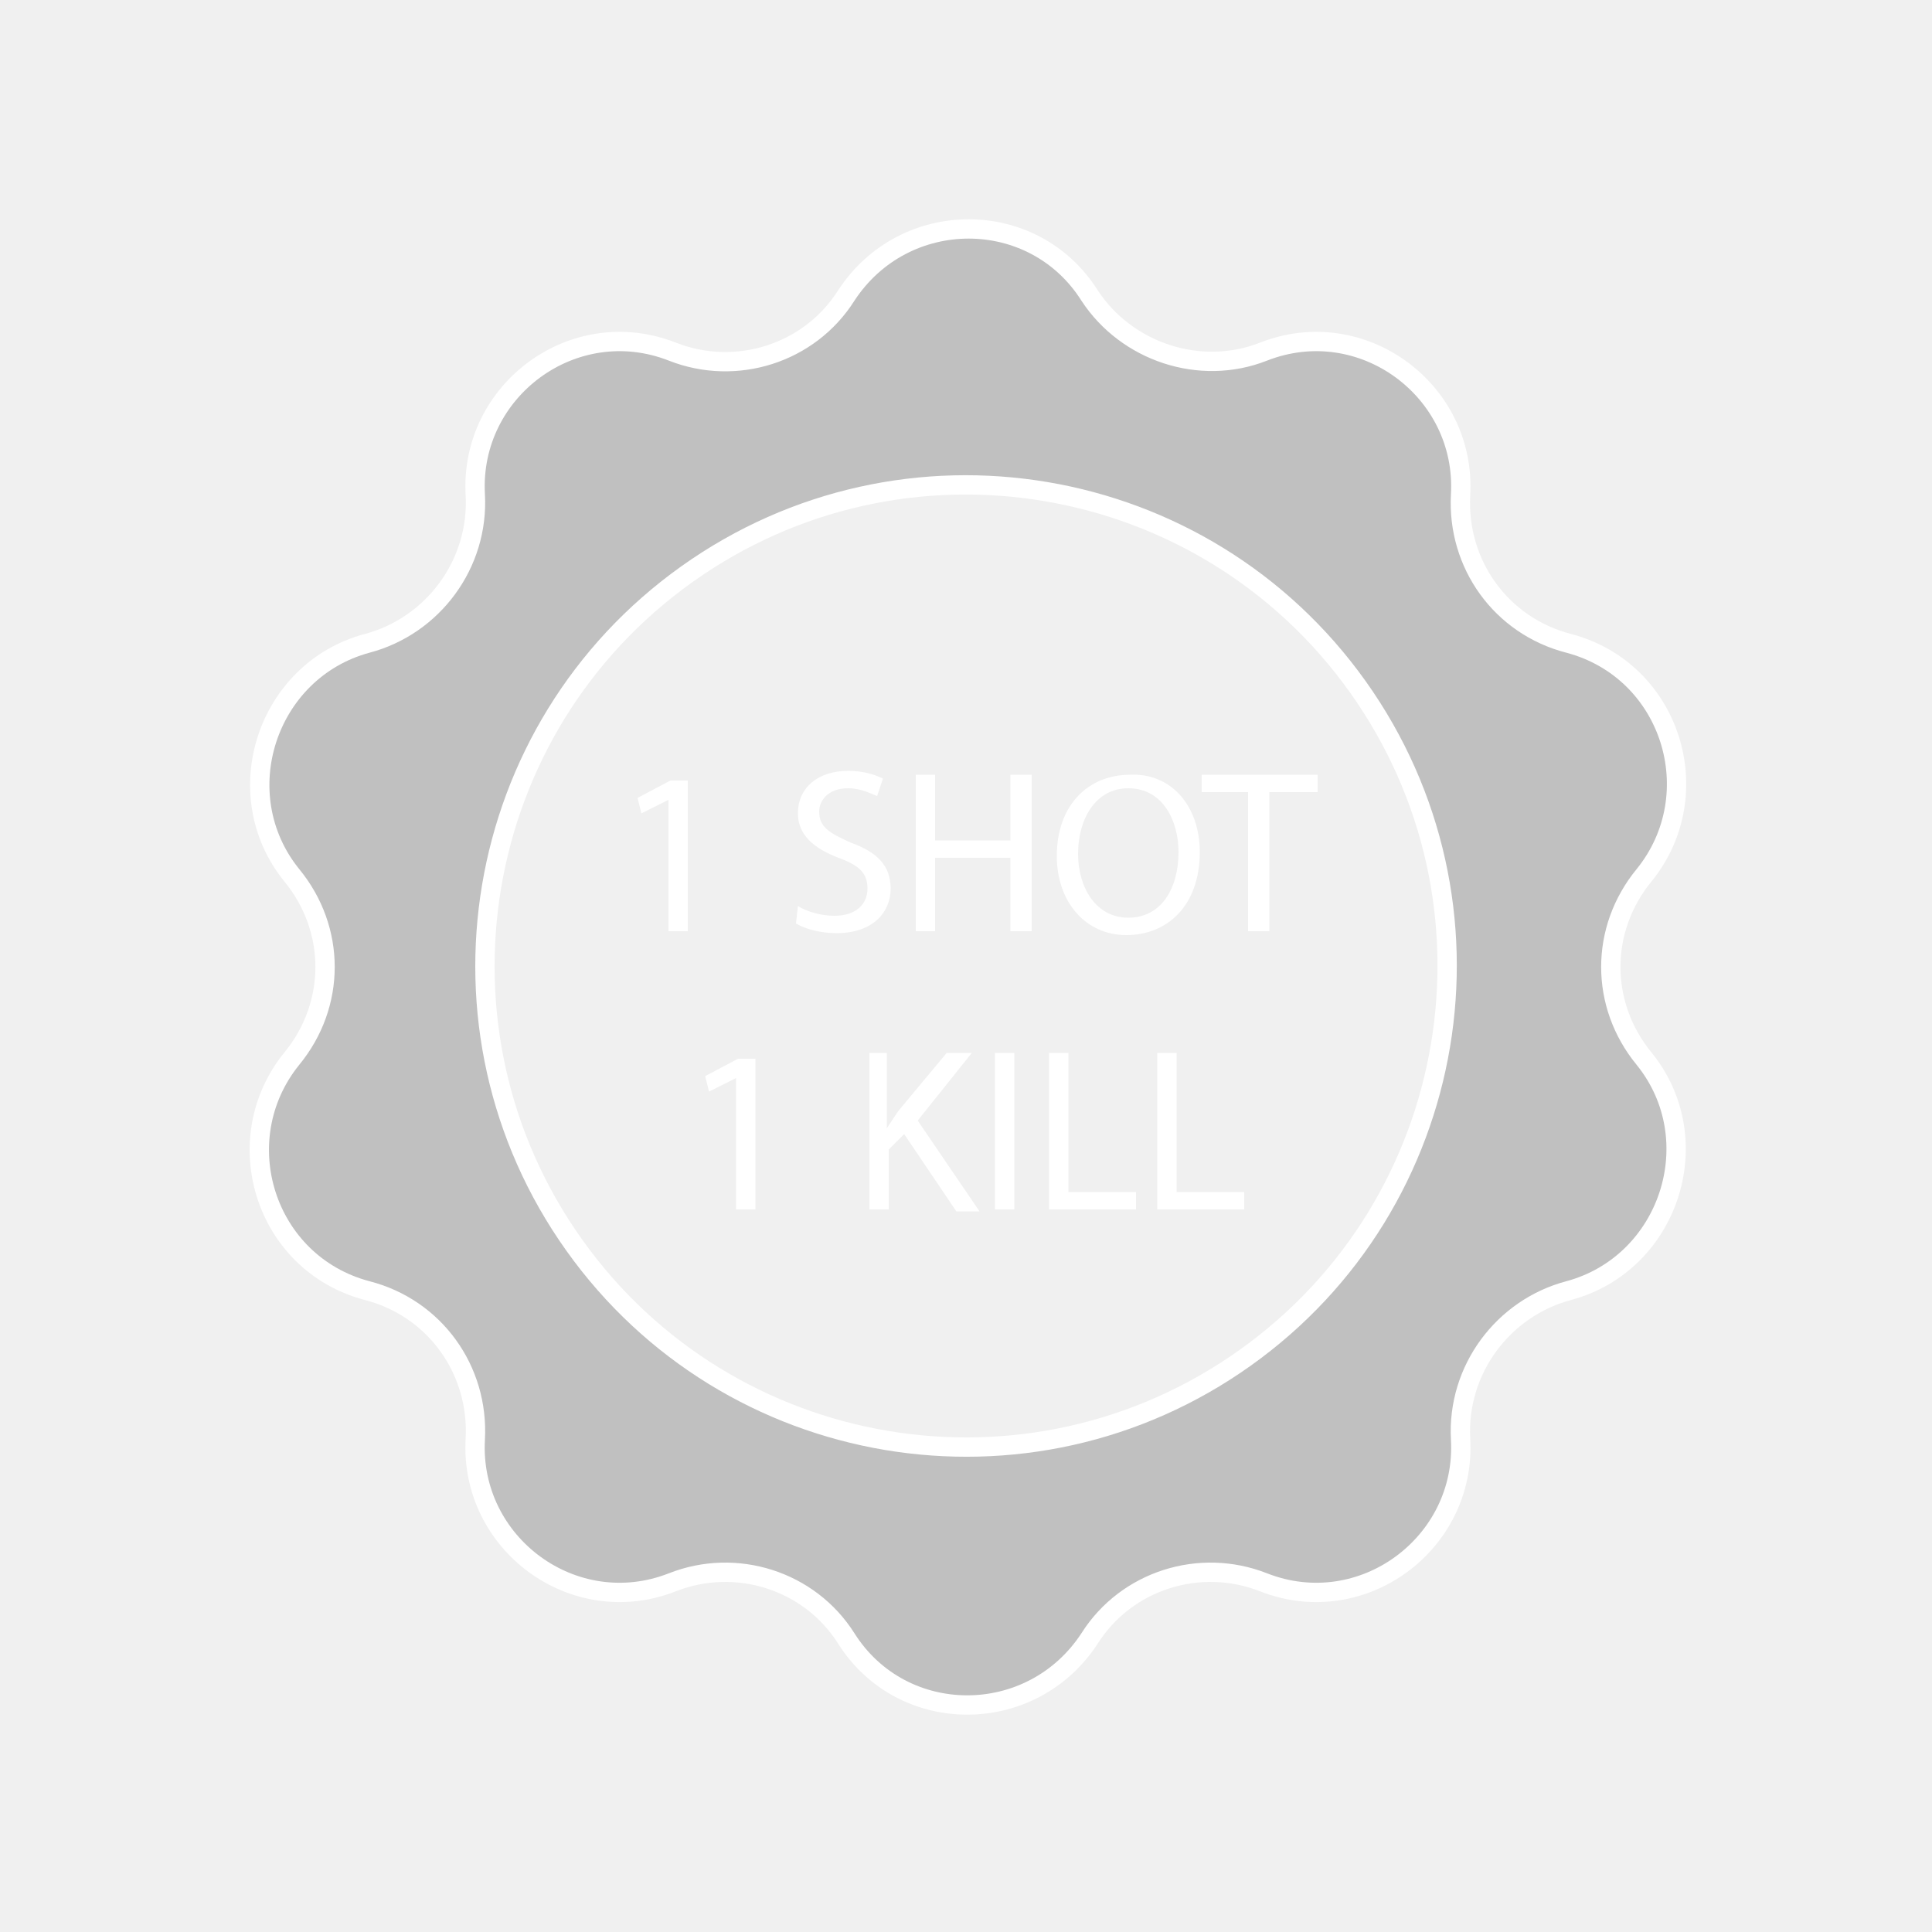
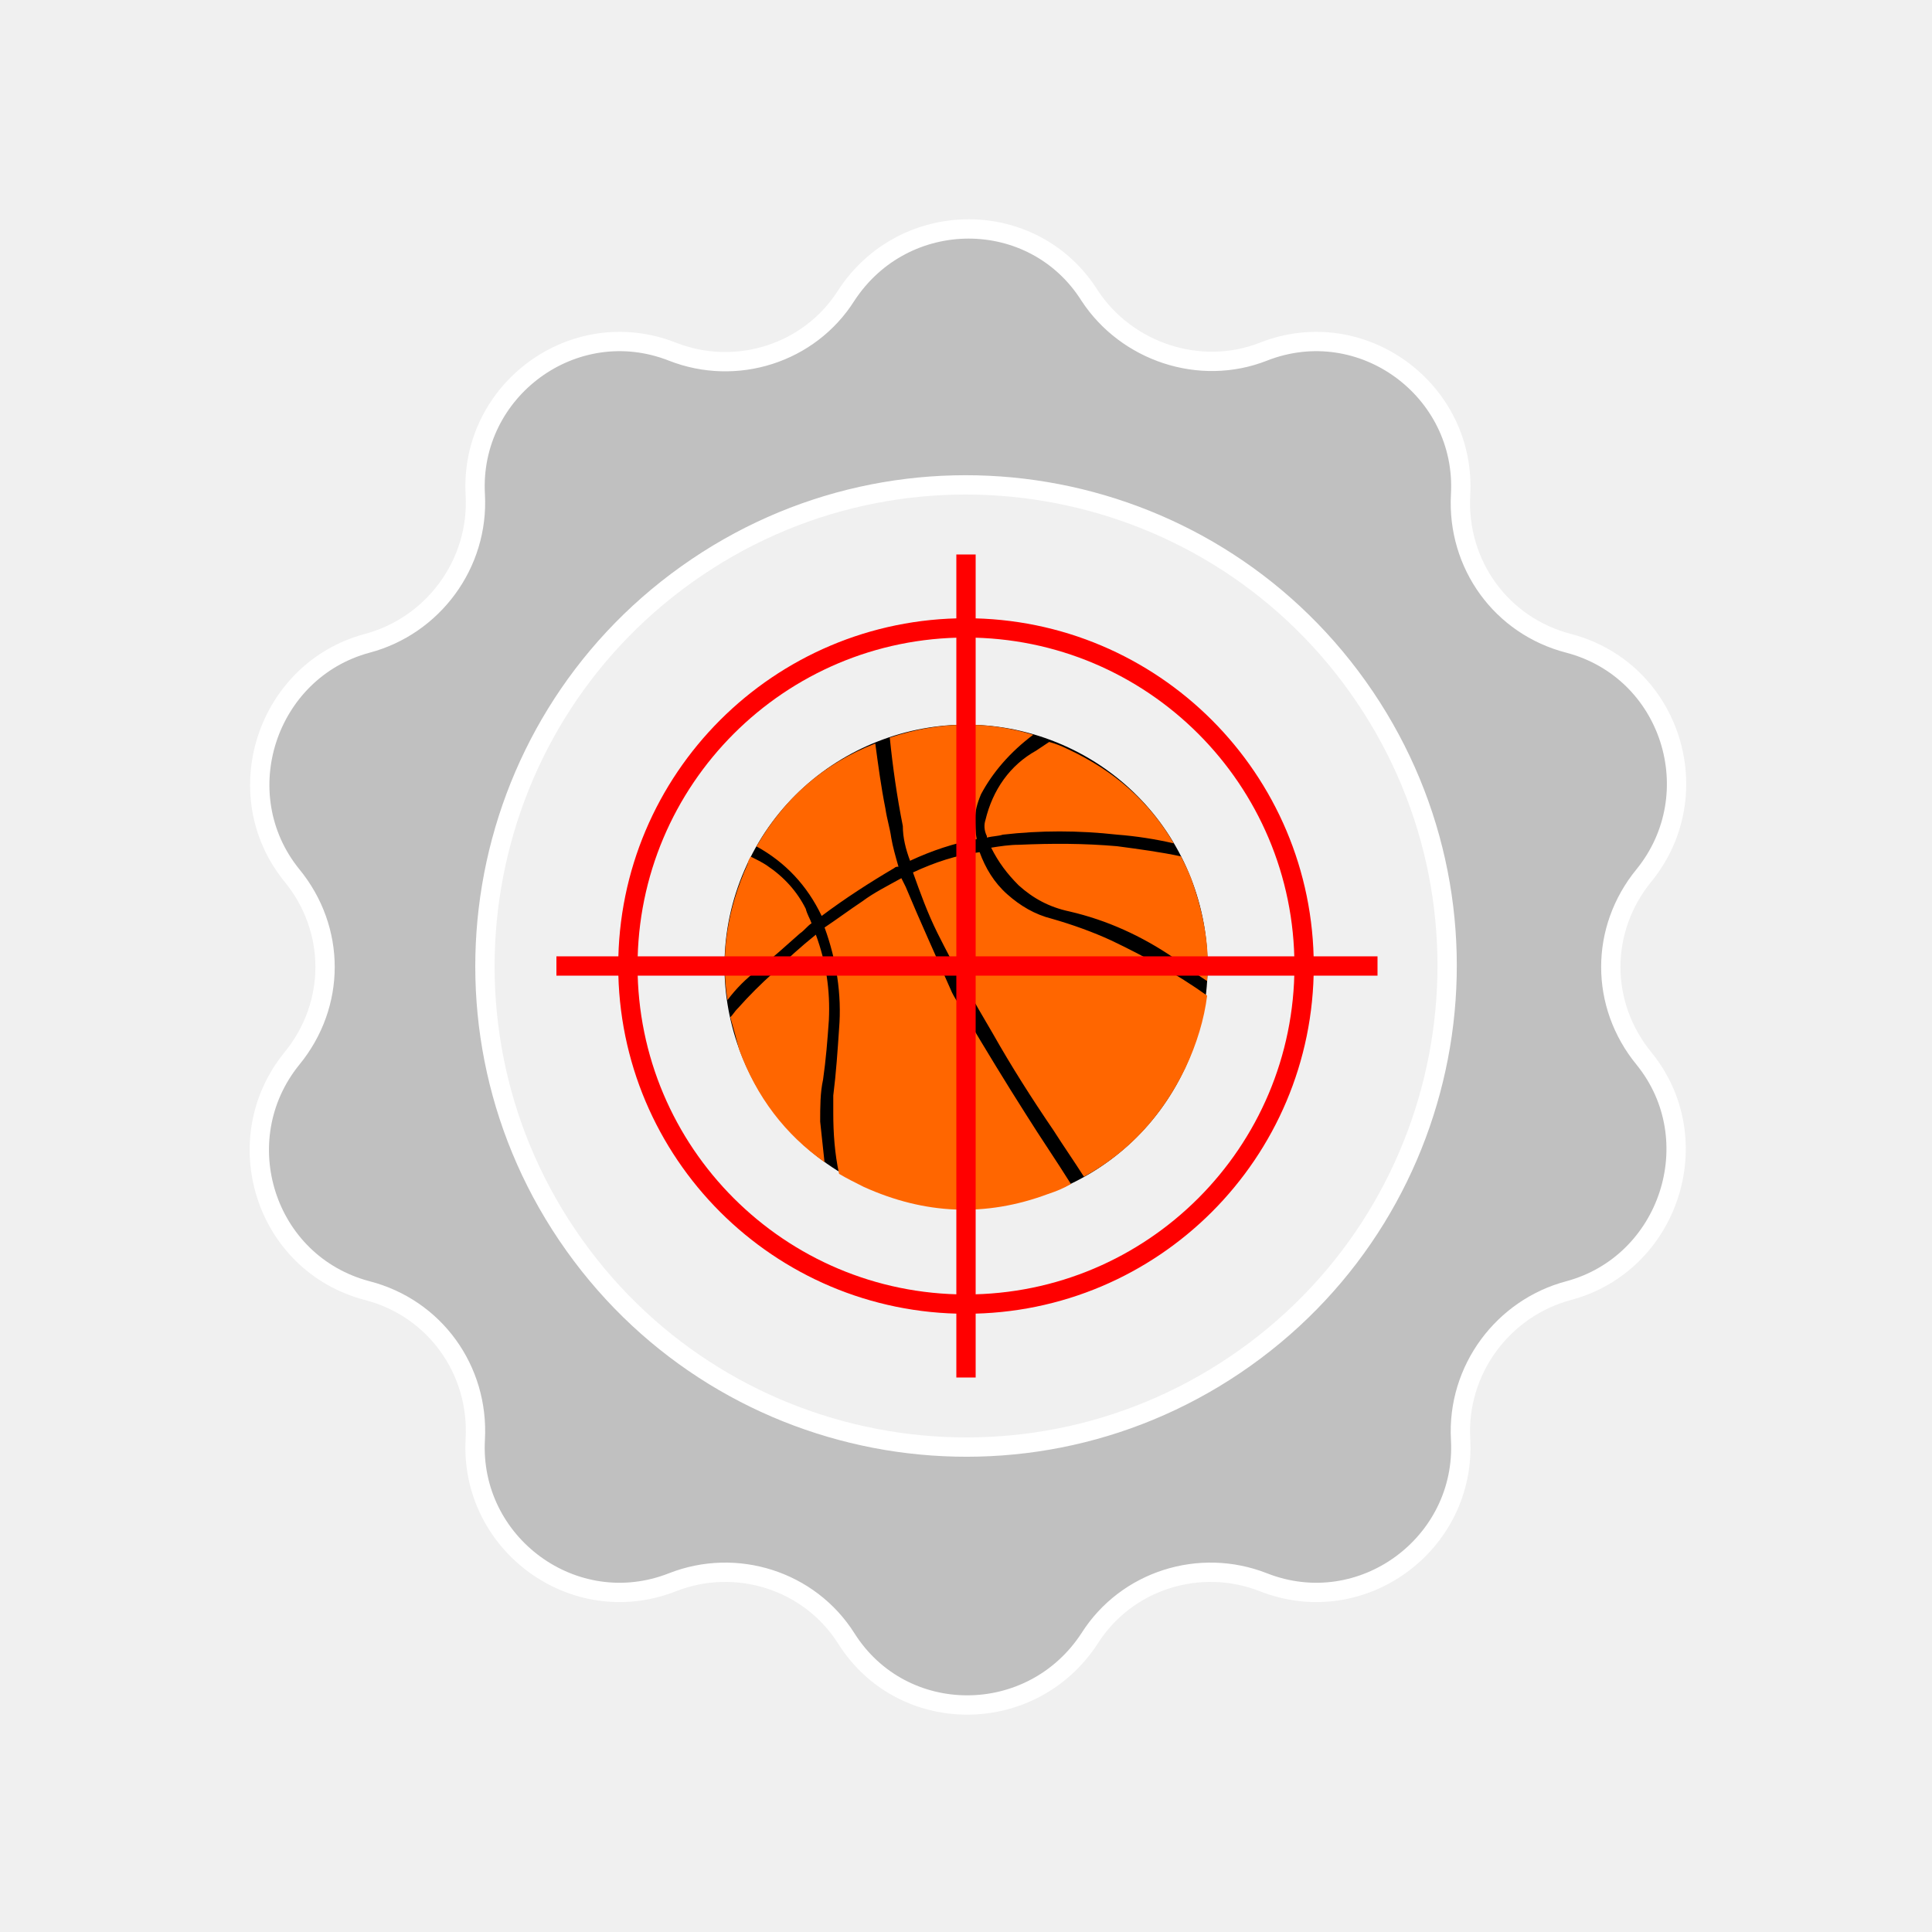
<svg xmlns="http://www.w3.org/2000/svg" width="100" height="100" viewBox="0 0 100 100">
-   <style>.st0{fill:#3C1C1D;} .st1{opacity:0.2;} .st2{fill:none;stroke:#FFFFFF;stroke-miterlimit:10;} .st3{fill:#FFFFFF;}</style>
+   <style>.st0{fill:#FF6600;} .st1{opacity:0.2;} .st2{fill:none;stroke:#FFFFFF;stroke-miterlimit:10;} .st3{fill:none;stroke:#FF0000;stroke-miterlimit:10;}</style>
+   <ellipse transform="rotate(-65.026 50.01 50.004)" cx="50" cy="50" rx="12.5" ry="12.5" />
+   <path class="st0" d="M57.827 43.8c-1.725-.15-3.375-.15-5.1-.074-.45 0-.975.075-1.425.15.375.75.825 1.35 1.425 1.95.75.675 1.575 1.125 2.625 1.35 1.95.45 3.75 1.276 5.4 2.4.6.376 1.126.826 1.726 1.2.15-1.65-.15-3.375-.75-5.1-.15-.45-.375-.9-.6-1.35-1.05-.225-2.176-.375-3.3-.525m-19.652 8.402c-.15.15-.225.3-.375.45.15.525.3 1.05.45 1.65.9 2.475 2.4 4.425 4.426 5.85-.075-.675-.15-1.425-.225-2.1 0-.75 0-1.5.15-2.175.15-1.05.226-2.025.3-3.075.076-1.575-.15-3-.674-4.425-.75.6-1.5 1.275-2.175 1.95-.674.6-1.274 1.2-1.874 1.875m12.826-9.75c-.075.224-.075.524.075.824v.075c.3-.074.6-.074.825-.15 1.95-.224 3.9-.224 5.925 0 .975.076 1.95.226 2.926.45-1.276-2.174-3.076-3.75-5.476-4.874-.3-.15-.675-.3-.975-.375l-.675.45c-1.35.75-2.25 2.026-2.625 3.6m-3.9 2.1c1.125-.524 2.25-.9 3.45-1.124-.075-.375-.075-.75-.075-1.125 0-.3.075-.674.3-1.2.6-1.124 1.5-2.174 2.7-3.074-2.475-.75-4.95-.675-7.425.15.15 1.5.375 3.075.675 4.575 0 .6.15 1.2.375 1.8m-.225 1.35l-.225-.45c-.675.376-1.425.75-2.025 1.2-.675.45-1.276.9-1.95 1.352.6 1.65.9 3.45.75 5.25-.076 1.125-.15 2.25-.3 3.45v.9c0 1.05.074 2.1.3 3.15.375.225.825.45 1.275.675 3.15 1.425 6.3 1.575 9.525.375.45-.15.825-.3 1.2-.525-.75-1.2-1.575-2.4-2.325-3.6-1.05-1.65-2.1-3.375-3.075-5.025-.225-.45-.525-.825-.75-1.275-.825-1.875-1.65-3.675-2.4-5.476m.375-.75c.375 1.05.75 2.1 1.275 3.152.9 1.8 1.875 3.525 2.85 5.175.975 1.725 2.025 3.375 3.15 5.025.525.825 1.05 1.575 1.575 2.4 2.325-1.275 4.05-3.15 5.25-5.625.6-1.275.976-2.55 1.126-3.75-1.575-1.125-3.226-2.025-4.95-2.85-.976-.45-2.026-.825-3.076-1.126-.9-.224-1.65-.674-2.325-1.274-.675-.6-1.125-1.35-1.425-2.175-1.2.15-2.325.526-3.45 1.05m-1.125-1.8c-.075-.524-.225-.974-.3-1.5-.225-1.124-.375-2.25-.525-3.374-2.7 1.05-4.726 2.85-6.15 5.325 1.5.826 2.624 2.026 3.374 3.6 1.2-.9 2.476-1.724 3.75-2.474.076-.075.15-.075.226-.075-.15-.524-.3-1.05-.375-1.5m-6.45 1.426c-.226-.15-.526-.3-.826-.45-.074.15-.15.225-.15.375-1.05 2.326-1.424 4.652-1.05 7.052.45-.6.976-1.125 1.576-1.575.75-.6 1.5-1.275 2.175-1.875.226-.15.376-.375.6-.525-.074-.226-.224-.45-.3-.75-.45-.9-1.124-1.65-2.024-2.25z" id="Layer0_0_MEMBER_0_MEMBER_0_FILL_1_" />
  <path class="st1" d="M75.3 74.7c-.2-3.6 2.2-6.7 5.6-7.6 5.3-1.4 7.4-7.7 4-12-2.2-2.8-2.2-6.7.1-9.5 3.5-4.2 1.5-10.6-3.8-12-3.4-.9-5.7-4.2-5.5-7.7.3-5.4-5-9.4-10.1-7.5-3.3 1.2-7.1 0-9-3-2.9-4.6-9.6-4.7-12.6-.1-2 3-5.7 4.2-9 2.8-5.1-2-10.5 1.9-10.3 7.3.2 3.6-2.2 6.7-5.6 7.6-5.3 1.4-7.4 7.7-4 12 2.2 2.8 2.2 6.7-.1 9.5-3.5 4.2-1.5 10.6 3.8 12 3.4.9 5.7 4.2 5.5 7.7-.3 5.4 5 9.4 10.1 7.5 3.3-1.2 7.1 0 9 3 2.9 4.6 9.6 4.7 12.6.1 2-3 5.7-4.2 9-2.8 5.1 2 10.6-1.9 10.3-7.3zM29.7 64.5c-8-11.2-5.4-26.8 5.8-34.8 11.2-8 26.8-5.4 34.8 5.8 8 11.2 5.4 26.8-5.8 34.8-11.3 8-26.8 5.4-34.8-5.8z" />
  <path class="st2" d="M65.4 18.2c5.1-2 10.5 2 10.2 7.4-.2 3.6 2.1 6.8 5.6 7.7 5.3 1.4 7.3 7.8 3.9 12-2.3 2.8-2.3 6.7 0 9.5 3.4 4.2 1.3 10.6-3.9 12-3.4.9-5.8 4.1-5.6 7.7.3 5.4-5.1 9.4-10.2 7.4-3.3-1.3-7.1-.1-9 2.9-3 4.6-9.7 4.6-12.6 0-1.9-3-5.7-4.2-9-2.9-5.1 2-10.5-2-10.2-7.4.2-3.6-2.1-6.8-5.6-7.7-5.3-1.4-7.3-7.8-3.9-12 2.3-2.8 2.3-6.7 0-9.5-3.4-4.2-1.3-10.6 3.9-12 3.4-.9 5.8-4.1 5.6-7.7-.3-5.4 5.1-9.4 10.2-7.4 3.3 1.3 7.1.1 9-2.9 3-4.6 9.7-4.6 12.6 0 1.9 2.9 5.7 4.2 9 2.9z" />
  <ellipse transform="rotate(-35.462 50 49.996)" class="st2" cx="50" cy="50" rx="24.9" ry="24.9" />
-   <g>
-     <path class="st3" d="M34.6 41.4l-1.4.7-.2-.8 1.7-.9h.9v7.8h-1v-6.8zM41.3 46.9c.5.3 1.2.5 1.9.5 1.1 0 1.7-.6 1.7-1.4 0-.8-.4-1.2-1.5-1.6-1.3-.5-2.1-1.2-2.1-2.3 0-1.3 1-2.2 2.6-2.2.8 0 1.4.2 1.8.4l-.3.9c-.3-.1-.8-.4-1.5-.4-1.1 0-1.5.7-1.5 1.2 0 .8.5 1.1 1.6 1.6 1.4.5 2.1 1.2 2.1 2.4s-.9 2.3-2.8 2.3c-.8 0-1.6-.2-2.1-.5l.1-.9zM48.4 40.1v3.4h3.9v-3.4h1.1v8.1h-1.1v-3.8h-3.9v3.8h-1v-8.1h1zM62.1 44.1c0 2.8-1.7 4.3-3.8 4.3-2.1 0-3.6-1.7-3.6-4.1 0-2.6 1.6-4.2 3.8-4.2 2.1-.1 3.6 1.6 3.6 4zm-6.3.1c0 1.7.9 3.3 2.6 3.3 1.7 0 2.6-1.5 2.6-3.4 0-1.6-.8-3.3-2.6-3.3-1.7 0-2.6 1.6-2.6 3.4zM64.7 41h-2.5v-.9h6v.9h-2.5v7.2h-1.1V41zM38.1 55.8l-1.4.7-.2-.8 1.7-.9h.9v7.8h-1v-6.8zM44.9 54.5h1v3.9l.6-.9 2.5-3h1.3L47.5 58l3.2 4.7h-1.2l-2.7-4-.8.8v3.1h-1v-8.1zM52.5 54.5v8.1h-1v-8.1h1zM54.3 54.5h1v7.2h3.5v.9h-4.5v-8.1zM59.9 54.5h1v7.2h3.5v.9h-4.5v-8.1z" />
-   </g>
+   <circle class="st3" cx="50" cy="50" r="17.5" />
+   <path class="st3" d="M50 28.7v42.6M28.8 50h42.5" />
</svg>
